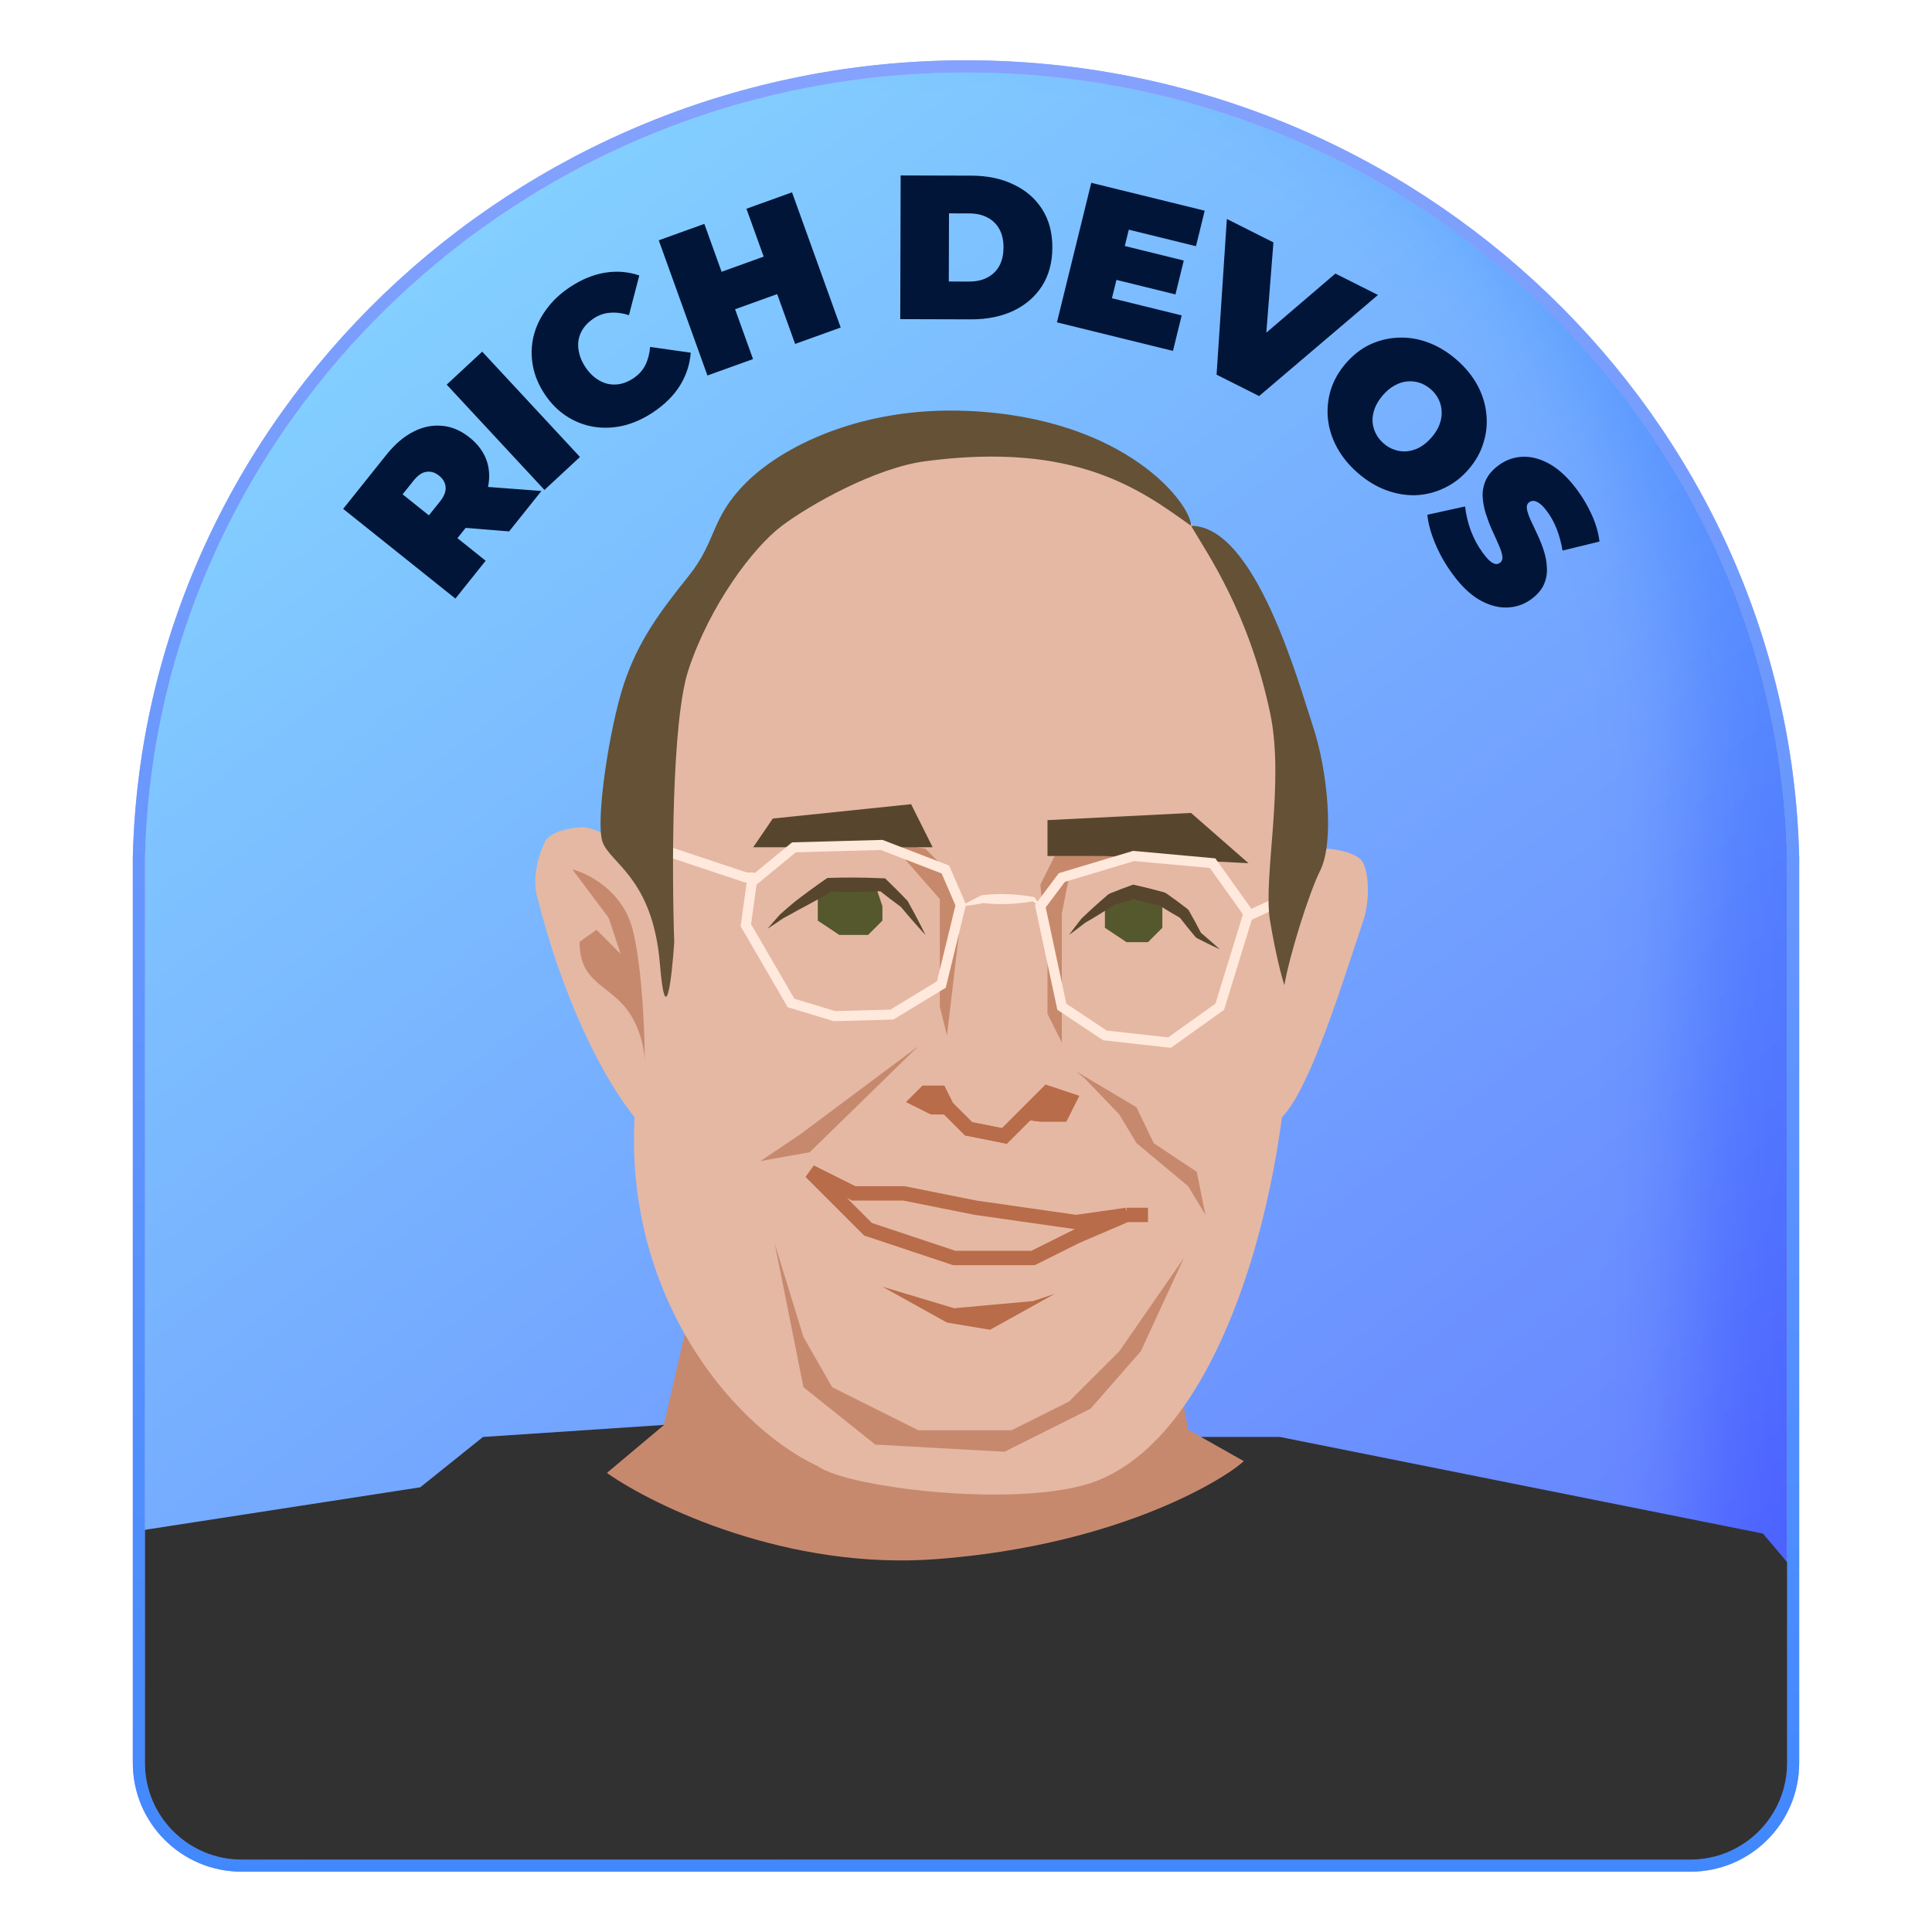
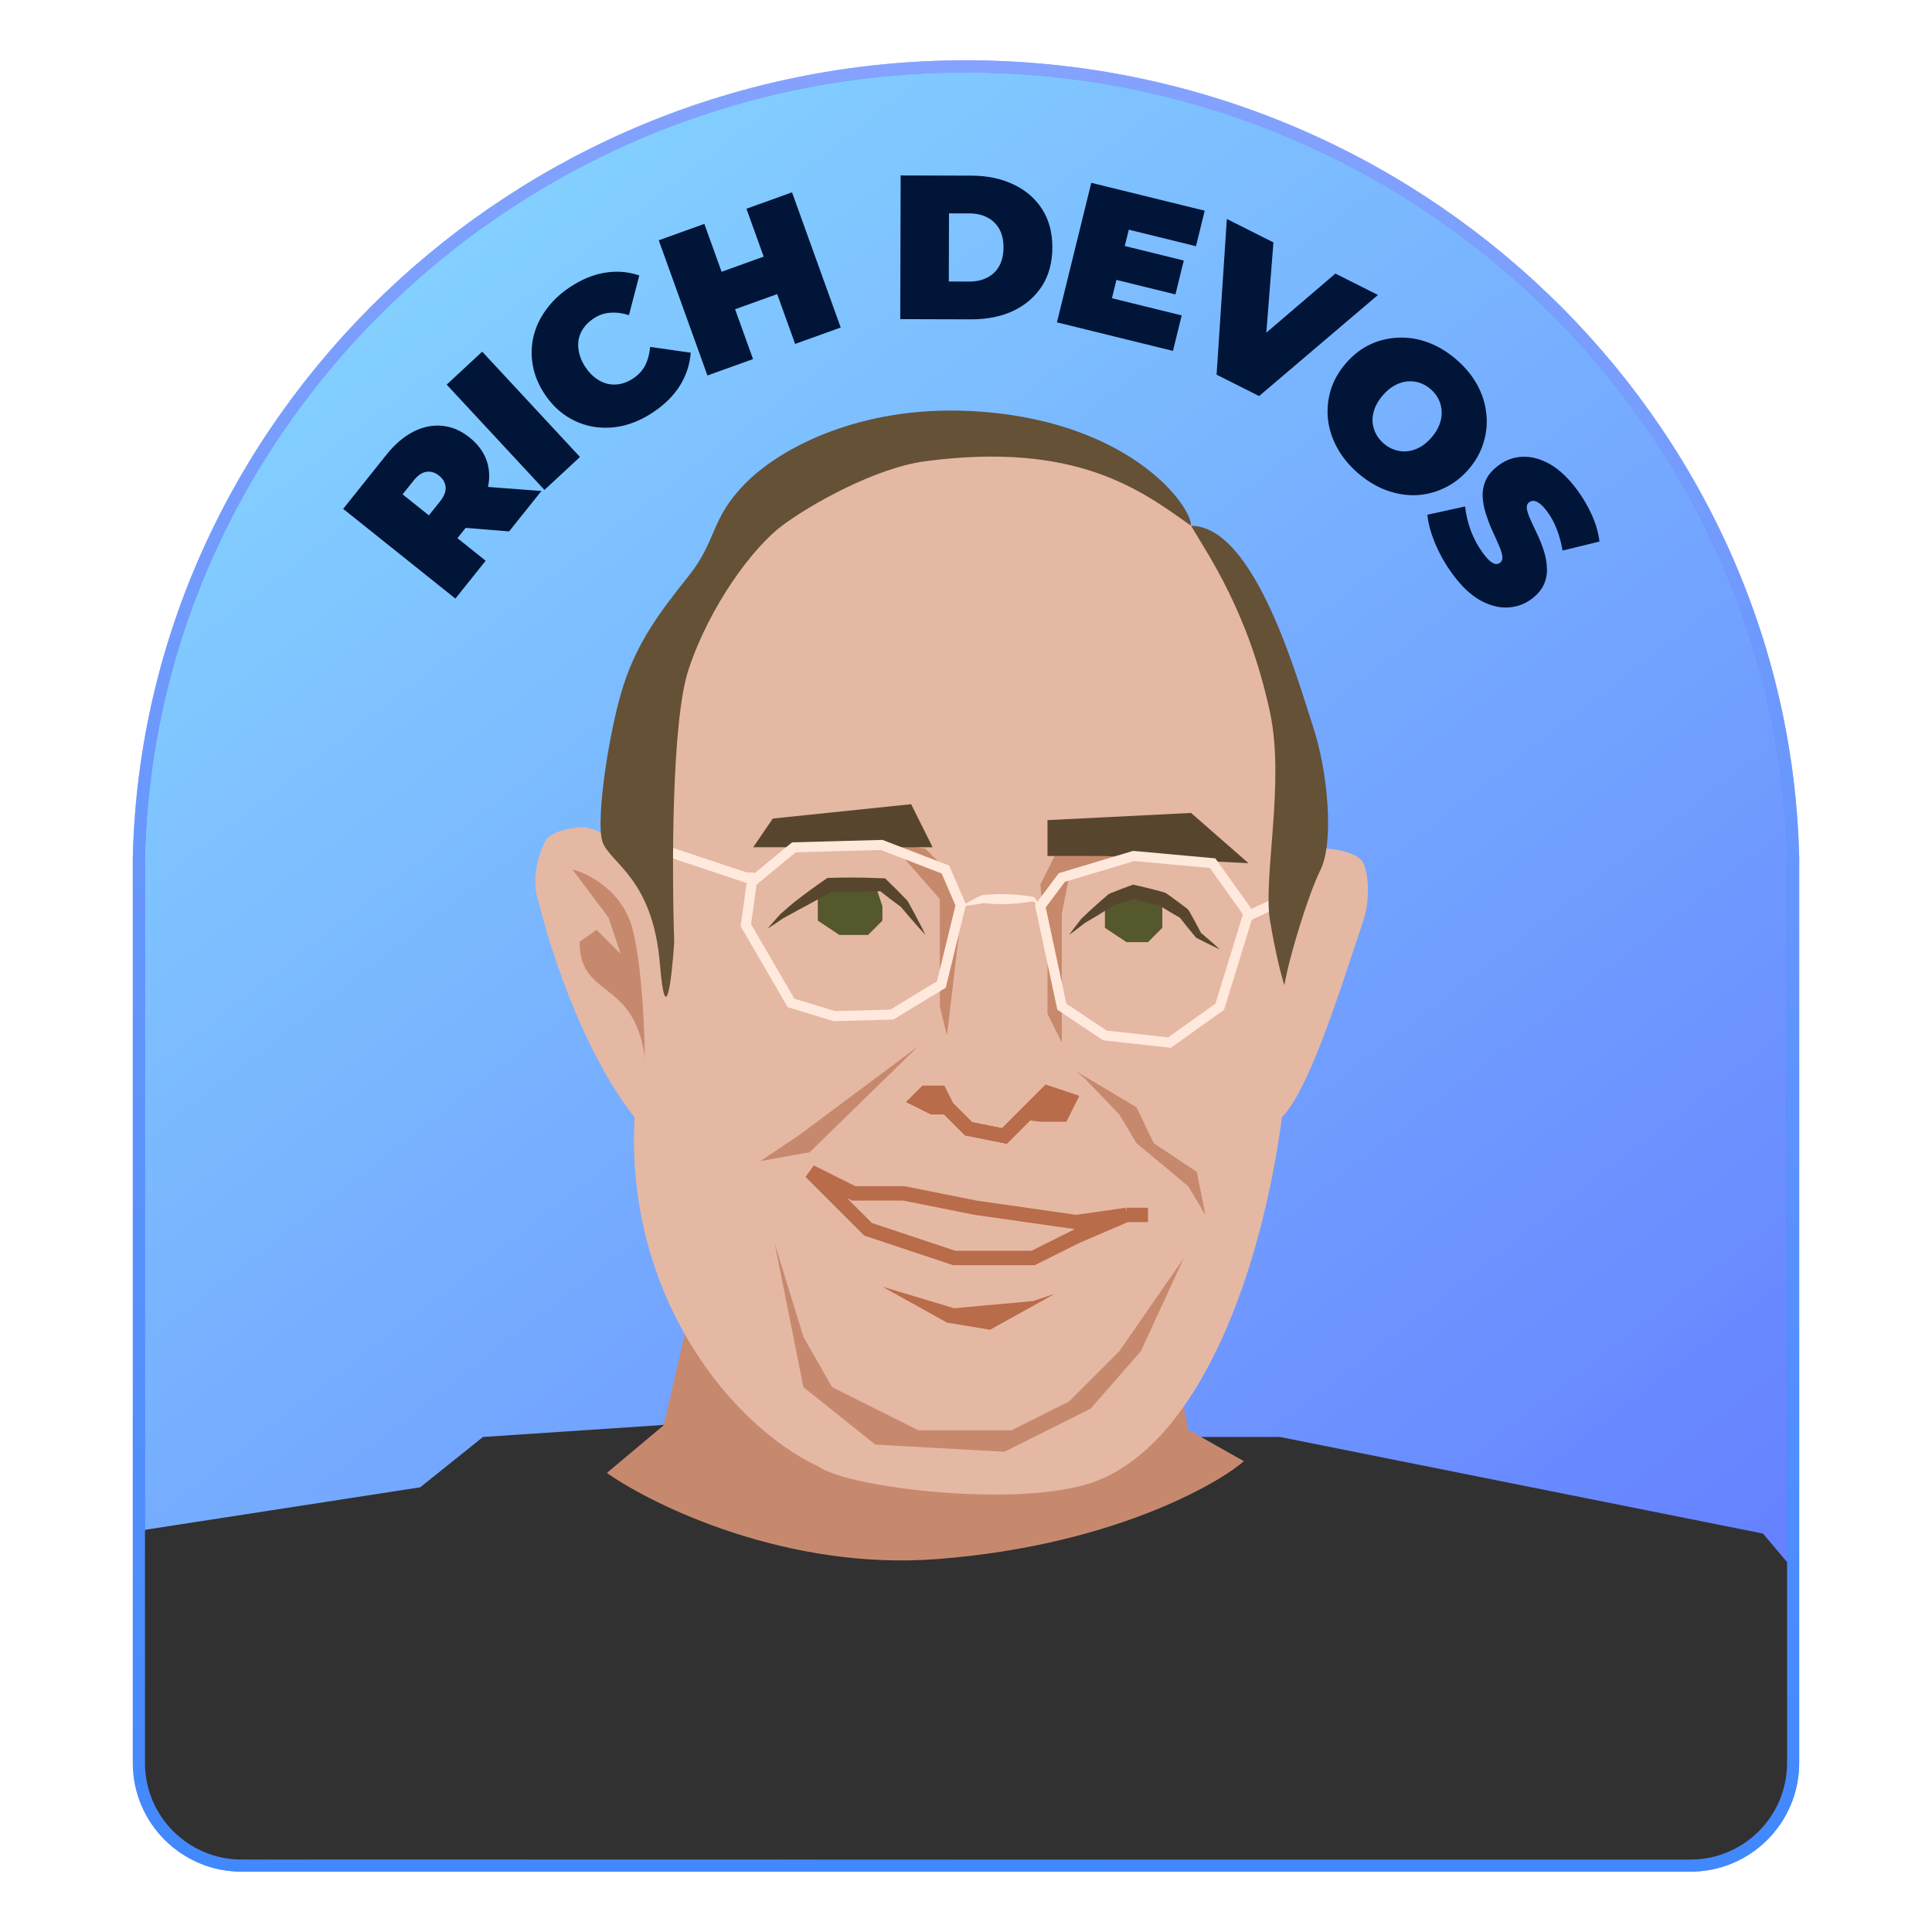
<svg xmlns="http://www.w3.org/2000/svg" width="120" height="120" viewBox="0 0 120 120" fill="none">
-   <g filter="url(#filter0_i_2729_13173)">
-     <path d="M104.997 115.5C108.31 115.5 110.997 112.814 110.997 109.5V53.283C110.997 53.129 111.004 53.436 110.997 53.283C110.376 26.493 87.774 4.5 60 4.5C32.226 4.5 9.624 26.493 9.003 53.283C8.996 53.436 9.003 53.129 9.003 53.283L9.003 109.5C9.003 112.814 11.69 115.5 15.003 115.5H104.997Z" fill="url(#paint0_linear_2729_13173)" />
-   </g>
+   <path d="M104.997 115.877C108.519 115.877 111.374 113.022 111.374 109.5V53.372C111.374 53.369 111.375 53.365 111.375 53.363C111.375 53.359 111.376 53.356 111.376 53.353C111.376 53.348 111.377 53.344 111.377 53.341V53.306C111.377 53.296 111.376 53.284 111.376 53.273C111.376 53.263 111.375 53.251 111.375 53.24C111.375 53.235 111.375 53.229 111.375 53.224C111.375 53.221 111.374 53.217 111.374 53.213C111.374 53.211 111.373 53.208 111.373 53.205C111.373 53.202 111.373 53.198 111.372 53.192C111.372 53.191 111.371 53.191 111.371 53.19C110.7 26.228 87.944 4.123 60 4.123C32.056 4.123 9.3 26.228 8.629 53.19C8.629 53.191 8.628 53.191 8.628 53.192C8.627 53.198 8.627 53.202 8.627 53.205C8.627 53.208 8.626 53.211 8.626 53.213C8.626 53.217 8.625 53.221 8.625 53.224C8.625 53.229 8.625 53.235 8.625 53.24C8.625 53.251 8.624 53.263 8.624 53.273C8.624 53.284 8.623 53.296 8.623 53.306V53.341C8.623 53.344 8.624 53.348 8.624 53.353C8.624 53.356 8.625 53.359 8.625 53.363C8.625 53.365 8.626 53.369 8.626 53.372V109.5C8.626 113.022 11.481 115.877 15.003 115.877H104.997Z" fill="url(#paint0_linear_2729_13173)" />
  <path d="M104.997 115.877C108.519 115.877 111.374 113.022 111.374 109.5V53.372C111.374 53.369 111.375 53.365 111.375 53.363C111.375 53.359 111.376 53.356 111.376 53.353C111.376 53.348 111.377 53.344 111.377 53.341V53.306C111.377 53.296 111.376 53.284 111.376 53.273C111.376 53.263 111.375 53.251 111.375 53.24C111.375 53.235 111.375 53.229 111.375 53.224C111.375 53.221 111.374 53.217 111.374 53.213C111.374 53.211 111.373 53.208 111.373 53.205C111.373 53.202 111.373 53.198 111.372 53.192C111.372 53.191 111.371 53.191 111.371 53.19C110.7 26.228 87.944 4.123 60 4.123C32.056 4.123 9.3 26.228 8.629 53.19C8.629 53.191 8.628 53.191 8.628 53.192C8.627 53.198 8.627 53.202 8.627 53.205C8.627 53.208 8.626 53.211 8.626 53.213C8.626 53.217 8.625 53.221 8.625 53.224C8.625 53.229 8.625 53.235 8.625 53.24C8.625 53.251 8.624 53.263 8.624 53.273C8.624 53.284 8.623 53.296 8.623 53.306V53.341C8.623 53.344 8.624 53.348 8.624 53.353C8.624 53.356 8.625 53.359 8.625 53.363C8.625 53.365 8.626 53.369 8.626 53.372V109.5C8.626 113.022 11.481 115.877 15.003 115.877H104.997Z" stroke="#415AFD" stroke-width="0.754" />
  <path d="M104.997 115.877C108.519 115.877 111.374 113.022 111.374 109.5V53.372C111.374 53.369 111.375 53.365 111.375 53.363C111.375 53.359 111.376 53.356 111.376 53.353C111.376 53.348 111.377 53.344 111.377 53.341V53.306C111.377 53.296 111.376 53.284 111.376 53.273C111.376 53.263 111.375 53.251 111.375 53.24C111.375 53.235 111.375 53.229 111.375 53.224C111.375 53.221 111.374 53.217 111.374 53.213C111.374 53.211 111.373 53.208 111.373 53.205C111.373 53.202 111.373 53.198 111.372 53.192C111.372 53.191 111.371 53.191 111.371 53.19C110.7 26.228 87.944 4.123 60 4.123C32.056 4.123 9.3 26.228 8.629 53.19C8.629 53.191 8.628 53.191 8.628 53.192C8.627 53.198 8.627 53.202 8.627 53.205C8.627 53.208 8.626 53.211 8.626 53.213C8.626 53.217 8.625 53.221 8.625 53.224C8.625 53.229 8.625 53.235 8.625 53.24C8.625 53.251 8.624 53.263 8.624 53.273C8.624 53.284 8.623 53.296 8.623 53.306V53.341C8.623 53.344 8.624 53.348 8.624 53.353C8.624 53.356 8.625 53.359 8.625 53.363C8.625 53.365 8.626 53.369 8.626 53.372V109.5C8.626 113.022 11.481 115.877 15.003 115.877H104.997Z" stroke="url(#paint1_linear_2729_13173)" stroke-opacity="0.5" stroke-width="0.754" />
  <mask id="mask0_2729_13173" style="mask-type:alpha" maskUnits="userSpaceOnUse" x="9" y="4" width="102" height="112">
    <path d="M104.997 115.5C108.31 115.5 110.997 112.814 110.997 109.5V53.283C110.997 53.129 111.004 53.436 110.997 53.283C110.376 26.493 87.774 4.5 60 4.5C32.226 4.5 9.624 26.493 9.003 53.283C8.996 53.436 9.003 53.129 9.003 53.283L9.003 109.5C9.003 112.814 11.69 115.5 15.003 115.5H104.997Z" fill="url(#paint2_linear_2729_13173)" />
  </mask>
  <g mask="url(#mask0_2729_13173)">
    <path d="M41.26 88.363L43.935 76.771L70.24 70.529L73.807 88.809L77.82 91.038L75.59 94.159L55.527 99.956L36.355 92.376L41.26 88.363Z" fill="#C7896E" />
    <path d="M77.546 56.286C78.152 55.383 81.308 52.648 82.45 52.719C83.18 52.763 84.375 53.003 84.679 53.609C84.983 54.216 85.124 55.841 84.679 57.177C83.044 62.082 81.113 68.324 79.329 69.662C78.576 70.475 77.835 70.024 76.689 70.188C75.164 64.463 74.235 61.264 77.546 56.286Z" fill="#E5B8A4" />
    <path d="M73.087 31.766C64.071 24.872 51.222 27.842 44.998 35.333C39.366 42.122 38.054 58.991 39.648 66.989C37.865 79.473 45.217 88.48 50.795 91.065C52.699 92.456 63.725 93.74 68.183 91.957C77.101 88.39 80.667 69.663 79.96 61.052C79.96 55.842 80.667 37.562 73.087 31.766Z" fill="#E5B8A4" />
    <path d="M40.093 53.858C39.487 52.954 37.224 51.312 36.081 51.384C35.351 51.428 34.156 51.668 33.852 52.274C33.549 52.881 32.961 54.505 33.406 55.841C34.744 61.192 37.23 67.093 40.093 70.191C40.846 71.005 39.641 70.027 40.786 70.191C42.311 64.466 43.404 58.836 40.093 53.858Z" fill="#E5B8A4" />
    <path d="M39.3 57.75C38.7 55.35 36.55 54.25 35.55 54L37.8 57L38.55 59.25L37.05 57.75L36 58.5C36 60.75 37.35 61.05 38.55 62.25C39.75 63.45 40.05 65.25 40.05 66C40.05 64.25 39.9 60.15 39.3 57.75Z" fill="#C7896D" />
    <path d="M65.508 53.166H67.737L70.412 52.72L66.399 54.503L65.953 56.732V62.529V64.758L65.062 62.974V59.407L64.616 54.949L65.508 53.166Z" fill="#C7896C" />
    <path d="M59.266 54.507L57.929 53.169L57.483 52.723L55.254 52.277L58.374 55.844V62.532L58.82 64.315L59.712 56.736L59.266 54.507Z" fill="#C7896C" />
    <path d="M69.966 75.46L66.846 75.906L60.604 75.014L56.145 74.123H53.024L50.349 72.785L52.578 75.014L53.916 76.352L59.266 78.135H64.17L66.846 76.798L69.966 75.46ZM69.966 75.46H71.304" stroke="#B86C49" stroke-width="0.892" />
    <path d="M69.52 69.22L67.38 66.991L66.845 66.545L70.59 68.774L71.66 71.003L74.335 72.787L74.871 75.462L73.8 73.679L70.59 71.003L69.52 69.22Z" fill="#C7896D" />
    <path d="M50.293 71.568L57.037 64.983L49.68 70.471L47.228 72.117L50.293 71.568Z" fill="#C7896D" />
    <path d="M46.838 54.505H46.336L38.311 51.83M77.28 57.001L79.775 55.843L80.221 54.505" stroke="#FFE9DC" stroke-width="0.624" />
    <path d="M78.883 44.25C77.546 38.008 75.019 34.442 73.979 32.658C77.992 32.658 80.667 42.467 81.558 45.142C82.45 47.817 82.896 52.276 82.004 54.059C81.291 55.486 80.072 59.409 79.775 61.193C79.626 60.747 79.24 59.32 78.883 57.18C78.438 54.505 79.817 48.61 78.883 44.25Z" fill="#645136" />
    <path d="M59.711 56.29C59.8 56.282 59.887 56.274 59.975 56.264C60.366 56.222 60.75 56.16 61.127 56.079L61.049 56.092C61.439 56.134 61.83 56.156 62.22 56.156C62.87 56.156 63.52 56.096 64.17 55.978L64.075 55.938C64.179 56.01 64.284 56.08 64.391 56.149C64.465 56.197 64.54 56.243 64.616 56.29C64.57 56.214 64.523 56.139 64.475 56.065C64.406 55.958 64.336 55.853 64.265 55.749L64.247 55.724L64.17 55.71C63.52 55.591 62.87 55.532 62.22 55.532C61.83 55.532 61.439 55.553 61.049 55.596L60.971 55.609C60.62 55.77 60.275 55.951 59.938 56.152C59.862 56.197 59.786 56.243 59.711 56.29Z" fill="#FFE9DC" />
    <path d="M60.158 25.525C69.967 25.97 73.98 31.321 73.979 32.658C70.858 30.429 66.846 27.412 57.483 28.646C54.389 29.054 50.349 31.321 48.566 32.658C46.782 33.996 44.107 37.563 42.77 41.575C41.699 44.786 41.729 54.208 41.878 58.518C41.729 60.747 41.343 64.136 40.986 59.855C40.541 54.505 37.865 53.613 37.419 52.276C36.974 50.938 37.865 45.142 38.757 42.467C39.648 39.792 40.986 38.009 42.77 35.779C44.553 33.55 44.107 32.213 46.336 29.983C48.566 27.754 53.477 25.221 60.158 25.525Z" fill="#645136" />
    <path d="M65.062 50.939V53.168H68.629L77.546 53.614L73.979 50.493L65.062 50.939Z" fill="#57462D" />
    <path d="M56.591 49.949L57.928 52.624H53.024H46.782L48 50.841L56.591 49.949Z" fill="#57462D" />
    <path d="M68.629 57.627V56.29L69.075 55.844H70.858L72.195 56.29V57.627L71.304 58.519H69.966L68.629 57.627Z" fill="#55572D" />
    <path d="M50.795 57.18V56.289V55.556L52.578 54.951H54.362L54.808 56.289V57.18L53.916 58.072H52.132L50.795 57.18Z" fill="#55572D" />
    <path d="M66.399 58.073C66.557 57.957 66.713 57.841 66.868 57.724C67.051 57.585 67.233 57.445 67.414 57.303L67.395 57.319C68.043 56.945 68.678 56.553 69.3 56.144L69.193 56.2C69.648 56.078 70.1 55.949 70.55 55.811L70.306 55.82C70.589 55.898 70.873 55.972 71.158 56.044C71.468 56.121 71.778 56.194 72.09 56.264L71.955 56.204C72.408 56.49 72.868 56.766 73.334 57.033L73.235 56.934C73.563 57.359 73.9 57.778 74.247 58.191L74.306 58.25C74.613 58.409 74.922 58.563 75.234 58.714C75.409 58.799 75.585 58.882 75.762 58.964C75.618 58.833 75.474 58.702 75.328 58.573C75.069 58.343 74.807 58.117 74.543 57.895L74.602 57.954C74.355 57.475 74.098 57.003 73.831 56.536L73.732 56.437C73.306 56.109 72.874 55.791 72.436 55.483L72.301 55.423C71.993 55.337 71.684 55.256 71.374 55.178C71.09 55.107 70.804 55.039 70.518 54.975L70.384 54.945L70.274 54.984C69.832 55.143 69.392 55.311 68.956 55.487L68.849 55.543C68.282 56.025 67.728 56.525 67.187 57.042L67.168 57.058C67.027 57.239 66.887 57.421 66.748 57.604C66.631 57.759 66.515 57.915 66.399 58.073Z" fill="#57462D" />
    <path d="M57.483 58.072C57.393 57.888 57.301 57.705 57.209 57.523C56.941 56.996 56.664 56.476 56.376 55.964L56.329 55.911C55.918 55.481 55.499 55.061 55.071 54.65L54.976 54.558L54.807 54.55C54.163 54.52 53.518 54.505 52.873 54.505C52.424 54.505 51.976 54.513 51.527 54.527L51.389 54.532L51.298 54.594C50.636 55.05 49.987 55.525 49.351 56.02L49.342 56.026C49.051 56.27 48.762 56.52 48.476 56.773L48.462 56.784C48.332 56.928 48.203 57.072 48.075 57.218C47.941 57.372 47.807 57.526 47.674 57.682C47.846 57.571 48.017 57.459 48.187 57.346C48.349 57.238 48.509 57.129 48.669 57.02L48.655 57.031C48.992 56.851 49.326 56.667 49.657 56.478L49.649 56.484C50.364 56.112 51.066 55.72 51.756 55.308L51.527 55.375C51.976 55.39 52.424 55.397 52.873 55.397C53.518 55.397 54.163 55.382 54.807 55.352L54.544 55.253C55.008 55.622 55.48 55.982 55.961 56.332L55.914 56.28C56.289 56.733 56.674 57.179 57.069 57.619C57.206 57.771 57.343 57.922 57.483 58.072Z" fill="#57462D" />
    <path d="M59.266 81.257L54.808 79.919L58.82 82.148L61.495 82.594L65.508 80.365L64.171 80.811L59.266 81.257Z" fill="#B86C49" />
    <path d="M57.483 67.881H58.374L58.82 68.773L60.158 70.11L62.387 70.556L63.725 69.218L63.825 69.118L65.062 67.881L66.4 68.327L65.954 69.218H64.616L63.825 69.118L63.725 69.218L62.387 70.556L60.158 70.11L58.82 68.773H57.929L57.037 68.327L57.483 67.881Z" fill="#B86C49" />
    <path d="M58.82 68.773H57.929L57.037 68.327L57.483 67.881H58.374L58.82 68.773ZM58.82 68.773L60.158 70.11L62.387 70.556L63.725 69.218L63.825 69.118M63.825 69.118L65.062 67.881L66.4 68.327L65.954 69.218H64.616L63.825 69.118Z" stroke="#B86C49" stroke-width="0.892" />
    <path d="M57.483 67.881H58.374L58.82 68.773L60.158 70.11L62.387 70.556L63.725 69.218L63.825 69.118L65.062 67.881L66.4 68.327L65.954 69.218H64.616L63.825 69.118L63.725 69.218L62.387 70.556L60.158 70.11L58.82 68.773H57.929L57.037 68.327L57.483 67.881Z" fill="#B86C49" />
    <path d="M58.82 68.773H57.929L57.037 68.327L57.483 67.881H58.374L58.82 68.773ZM58.82 68.773L60.158 70.11L62.387 70.556L63.725 69.218L63.825 69.118M63.825 69.118L65.062 67.881L66.4 68.327L65.954 69.218H64.616L63.825 69.118Z" stroke="#B86C49" stroke-width="0.892" />
    <path d="M49.903 83.038L48.12 77.242L49.903 86.159L54.362 89.726L62.387 90.172L67.737 87.497L70.858 83.93L73.533 78.134L69.521 83.93L66.4 87.051L62.833 88.834H57.037L51.687 86.159L49.903 83.038Z" fill="#C7896D" />
    <path d="M65.953 54.504L64.616 56.287L65.953 62.529L68.629 64.312L72.641 64.758L75.762 62.529L77.546 56.733L75.316 53.612L70.412 53.166L65.953 54.504Z" stroke="#FFE9DC" stroke-width="0.624" />
    <path d="M58.721 54.007L59.673 56.212L58.469 61.151L55.397 63.018L51.832 63.115L49.133 62.296L46.326 57.466L46.699 54.78L49.313 52.629L54.759 52.481L58.721 54.007Z" stroke="#FFE9DC" stroke-width="0.624" />
    <path d="M58.203 96.837C48.929 97.551 40.666 93.568 37.694 91.487L41.25 88.502L30 89.252L26.101 92.379L7.5 95.252L-6 122.251L129.985 120.467C125.378 113.928 109.5 95.252 109.5 95.252L79.5 89.252H74.595L77.25 90.752C76.358 91.644 69.795 95.946 58.203 96.837Z" fill="#313131" />
  </g>
  <path d="M28.286 37.179L21.315 31.606L23.998 28.25C24.518 27.599 25.073 27.123 25.662 26.821C26.257 26.513 26.857 26.389 27.462 26.448C28.061 26.502 28.629 26.744 29.167 27.174C29.704 27.604 30.066 28.105 30.25 28.677C30.428 29.244 30.429 29.849 30.253 30.491C30.082 31.127 29.736 31.771 29.216 32.421L27.576 34.473L27.446 32.655L30.165 34.828L28.286 37.179ZM31.622 33.006L27.713 32.689L29.703 30.199L33.628 30.496L31.622 33.006ZM27.705 32.862L25.803 33.056L27.324 31.154C27.584 30.828 27.702 30.531 27.678 30.261C27.66 29.985 27.524 29.746 27.272 29.545C27.02 29.343 26.757 29.263 26.483 29.306C26.215 29.342 25.951 29.523 25.691 29.848L24.17 31.75L23.941 29.852L27.705 32.862ZM33.818 30.43L27.745 23.89L29.951 21.842L36.023 28.383L33.818 30.43ZM40.56 25.611C39.966 26.007 39.353 26.283 38.721 26.438C38.091 26.582 37.474 26.605 36.868 26.508C36.269 26.407 35.709 26.187 35.188 25.85C34.667 25.513 34.216 25.058 33.834 24.485C33.453 23.912 33.206 23.32 33.096 22.709C32.985 22.099 32.998 21.497 33.135 20.906C33.279 20.309 33.541 19.752 33.921 19.233C34.303 18.703 34.791 18.24 35.385 17.844C36.114 17.359 36.842 17.057 37.571 16.939C38.306 16.817 39.018 16.874 39.707 17.11L39.066 19.574C38.663 19.445 38.277 19.395 37.91 19.425C37.544 19.444 37.195 19.564 36.863 19.786C36.601 19.96 36.392 20.161 36.237 20.387C36.081 20.613 35.98 20.86 35.932 21.126C35.892 21.387 35.907 21.663 35.978 21.953C36.044 22.236 36.171 22.519 36.36 22.802C36.548 23.085 36.763 23.315 37.003 23.492C37.239 23.662 37.485 23.779 37.742 23.842C38.006 23.901 38.273 23.902 38.541 23.846C38.81 23.79 39.075 23.674 39.337 23.5C39.669 23.278 39.917 23.006 40.08 22.683C40.245 22.348 40.345 21.97 40.381 21.548L42.902 21.906C42.85 22.625 42.628 23.304 42.237 23.942C41.847 24.57 41.289 25.126 40.56 25.611ZM46.363 12.965L49.194 11.946L52.218 20.343L49.387 21.362L46.363 12.965ZM46.772 22.304L43.94 23.323L40.917 14.926L43.748 13.906L46.772 22.304ZM48.464 18.198L45.465 19.278L44.627 16.951L47.626 15.871L48.464 18.198ZM55.916 19.822L55.941 10.897L60.34 10.91C61.334 10.912 62.209 11.098 62.965 11.465C63.721 11.824 64.31 12.336 64.733 13C65.156 13.665 65.366 14.456 65.364 15.374C65.361 16.3 65.146 17.099 64.719 17.769C64.293 18.431 63.7 18.943 62.943 19.306C62.185 19.661 61.309 19.837 60.315 19.835L55.916 19.822ZM58.932 17.485L60.194 17.488C60.619 17.489 60.989 17.41 61.304 17.249C61.627 17.088 61.879 16.851 62.058 16.537C62.238 16.215 62.328 15.824 62.329 15.365C62.331 14.915 62.242 14.532 62.065 14.217C61.887 13.902 61.637 13.663 61.315 13.501C61.001 13.338 60.631 13.257 60.206 13.255L58.944 13.252L58.932 17.485ZM69.663 15.231L73.526 16.182L73.009 18.286L69.146 17.336L69.663 15.231ZM69.064 18.524L73.397 19.59L72.855 21.794L65.649 20.021L67.781 11.355L74.826 13.087L74.284 15.291L70.111 14.265L69.064 18.524ZM75.564 23.271L76.202 13.601L79.095 15.056L78.456 23.169L76.736 22.304L82.945 16.992L85.588 18.321L78.207 24.599L75.564 23.271ZM84.352 29.39C83.805 28.918 83.372 28.392 83.053 27.812C82.74 27.238 82.55 26.646 82.481 26.037C82.418 25.421 82.477 24.814 82.656 24.216C82.843 23.624 83.155 23.074 83.594 22.566C84.039 22.052 84.538 21.663 85.091 21.4C85.657 21.136 86.246 20.994 86.859 20.973C87.478 20.946 88.094 21.046 88.707 21.273C89.327 21.505 89.91 21.858 90.456 22.33C91.009 22.808 91.442 23.334 91.755 23.908C92.068 24.482 92.255 25.077 92.318 25.693C92.387 26.303 92.328 26.904 92.142 27.496C91.968 28.087 91.658 28.64 91.214 29.154C90.774 29.662 90.272 30.048 89.707 30.312C89.148 30.582 88.559 30.73 87.94 30.757C87.327 30.777 86.714 30.674 86.101 30.447C85.488 30.221 84.905 29.868 84.352 29.39ZM85.945 27.548C86.157 27.731 86.386 27.862 86.633 27.941C86.886 28.025 87.141 28.055 87.399 28.03C87.668 28.004 87.93 27.922 88.185 27.783C88.446 27.637 88.69 27.433 88.918 27.169C89.146 26.906 89.311 26.638 89.411 26.365C89.517 26.086 89.561 25.815 89.542 25.551C89.535 25.287 89.471 25.035 89.352 24.797C89.238 24.564 89.076 24.356 88.863 24.172C88.651 23.989 88.418 23.855 88.165 23.771C87.918 23.692 87.66 23.666 87.391 23.692C87.134 23.716 86.875 23.801 86.614 23.947C86.359 24.086 86.118 24.287 85.89 24.551C85.662 24.814 85.495 25.086 85.388 25.365C85.288 25.637 85.241 25.906 85.248 26.17C85.267 26.434 85.333 26.682 85.447 26.915C85.567 27.154 85.732 27.364 85.945 27.548ZM90.216 35.651C89.773 35.047 89.415 34.414 89.14 33.752C88.865 33.089 88.704 32.496 88.657 31.972L90.999 31.457C91.051 31.945 91.169 32.444 91.352 32.953C91.547 33.463 91.79 33.917 92.082 34.315C92.252 34.548 92.399 34.719 92.522 34.83C92.657 34.941 92.775 35.008 92.875 35.03C92.981 35.046 93.076 35.024 93.158 34.964C93.289 34.868 93.339 34.721 93.309 34.522C93.278 34.323 93.199 34.085 93.072 33.81C92.956 33.537 92.822 33.24 92.671 32.919C92.526 32.592 92.397 32.25 92.282 31.892C92.172 31.54 92.108 31.187 92.089 30.831C92.076 30.483 92.144 30.143 92.292 29.813C92.447 29.478 92.716 29.17 93.1 28.889C93.546 28.562 94.041 28.389 94.585 28.37C95.141 28.352 95.71 28.509 96.291 28.842C96.877 29.182 97.442 29.722 97.984 30.462C98.341 30.949 98.641 31.467 98.885 32.015C99.129 32.563 99.283 33.104 99.347 33.637L97.053 34.196C96.97 33.709 96.85 33.264 96.693 32.863C96.541 32.469 96.349 32.114 96.118 31.799C95.947 31.565 95.791 31.395 95.649 31.288C95.508 31.181 95.38 31.122 95.266 31.111C95.157 31.106 95.062 31.134 94.98 31.194C94.856 31.285 94.81 31.43 94.84 31.629C94.877 31.823 94.957 32.054 95.08 32.323C95.207 32.598 95.347 32.896 95.498 33.217C95.654 33.545 95.787 33.885 95.898 34.237C96.008 34.588 96.069 34.938 96.082 35.287C96.101 35.642 96.036 35.985 95.888 36.315C95.739 36.645 95.477 36.948 95.1 37.224C94.661 37.546 94.163 37.715 93.607 37.733C93.063 37.753 92.497 37.599 91.909 37.271C91.328 36.938 90.763 36.398 90.216 35.651Z" fill="#001538" />
  <defs>
-     <filter id="filter0_i_2729_13173" x="2.246" y="-2.254" width="109.508" height="118.508" filterUnits="userSpaceOnUse" color-interpolation-filters="sRGB">
-       <feFlood flood-opacity="0" result="BackgroundImageFix" />
-       <feBlend mode="normal" in="SourceGraphic" in2="BackgroundImageFix" result="shape" />
-       <feColorMatrix in="SourceAlpha" type="matrix" values="0 0 0 0 0 0 0 0 0 0 0 0 0 0 0 0 0 0 127 0" result="hardAlpha" />
-       <feOffset dx="-6" dy="-6" />
-       <feGaussianBlur stdDeviation="3" />
-       <feComposite in2="hardAlpha" operator="arithmetic" k2="-1" k3="1" />
-       <feColorMatrix type="matrix" values="0 0 0 0 0 0 0 0 0 0 0 0 0 0 0 0 0 0 0.25 0" />
-       <feBlend mode="overlay" in2="shape" result="effect1_innerShadow_2729_13173" />
-     </filter>
    <linearGradient id="paint0_linear_2729_13173" x1="111" y1="115.5" x2="19.056" y2="-3.284" gradientUnits="userSpaceOnUse">
      <stop stop-color="#6277FF" />
      <stop offset="1" stop-color="#88DDFF" />
    </linearGradient>
    <linearGradient id="paint1_linear_2729_13173" x1="60" y1="4.5" x2="62.25" y2="117" gradientUnits="userSpaceOnUse">
      <stop stop-color="#C8EAFF" />
      <stop offset="1" stop-color="#41B6FD" />
    </linearGradient>
    <linearGradient id="paint2_linear_2729_13173" x1="111" y1="115.5" x2="19.056" y2="-3.284" gradientUnits="userSpaceOnUse">
      <stop stop-color="#3B55FF" />
      <stop offset="1" stop-color="#77D8FF" />
    </linearGradient>
  </defs>
</svg>
